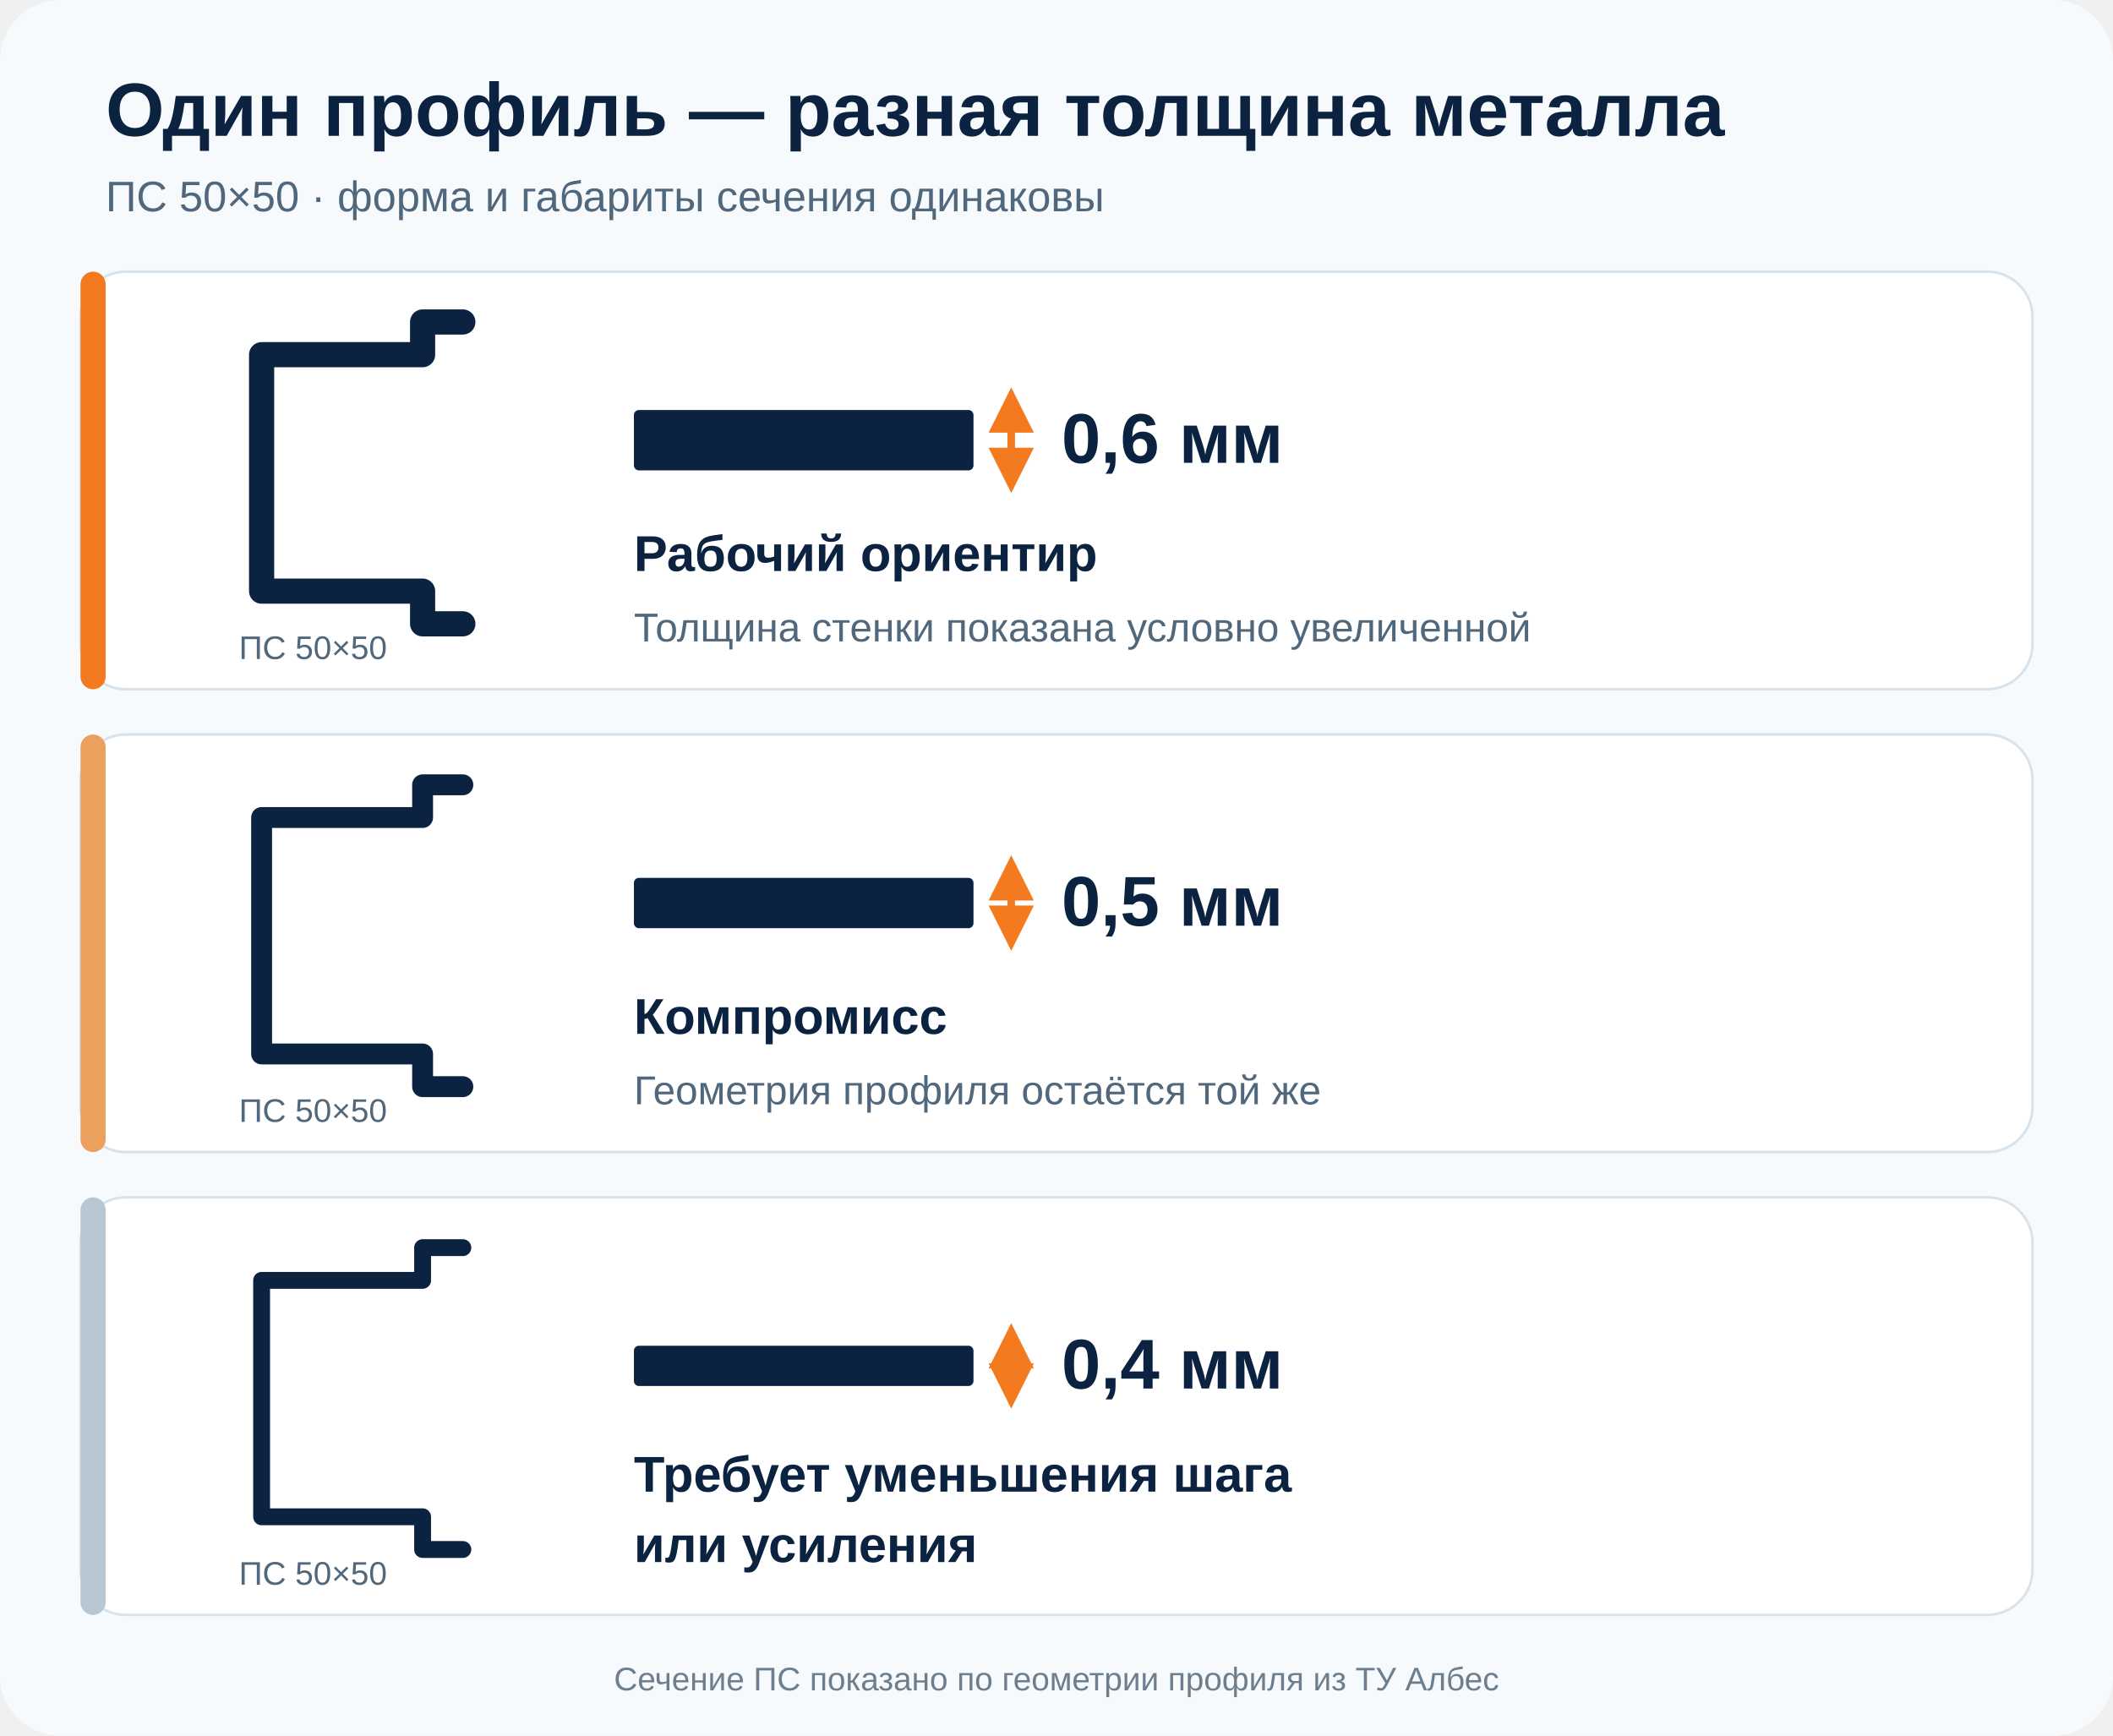
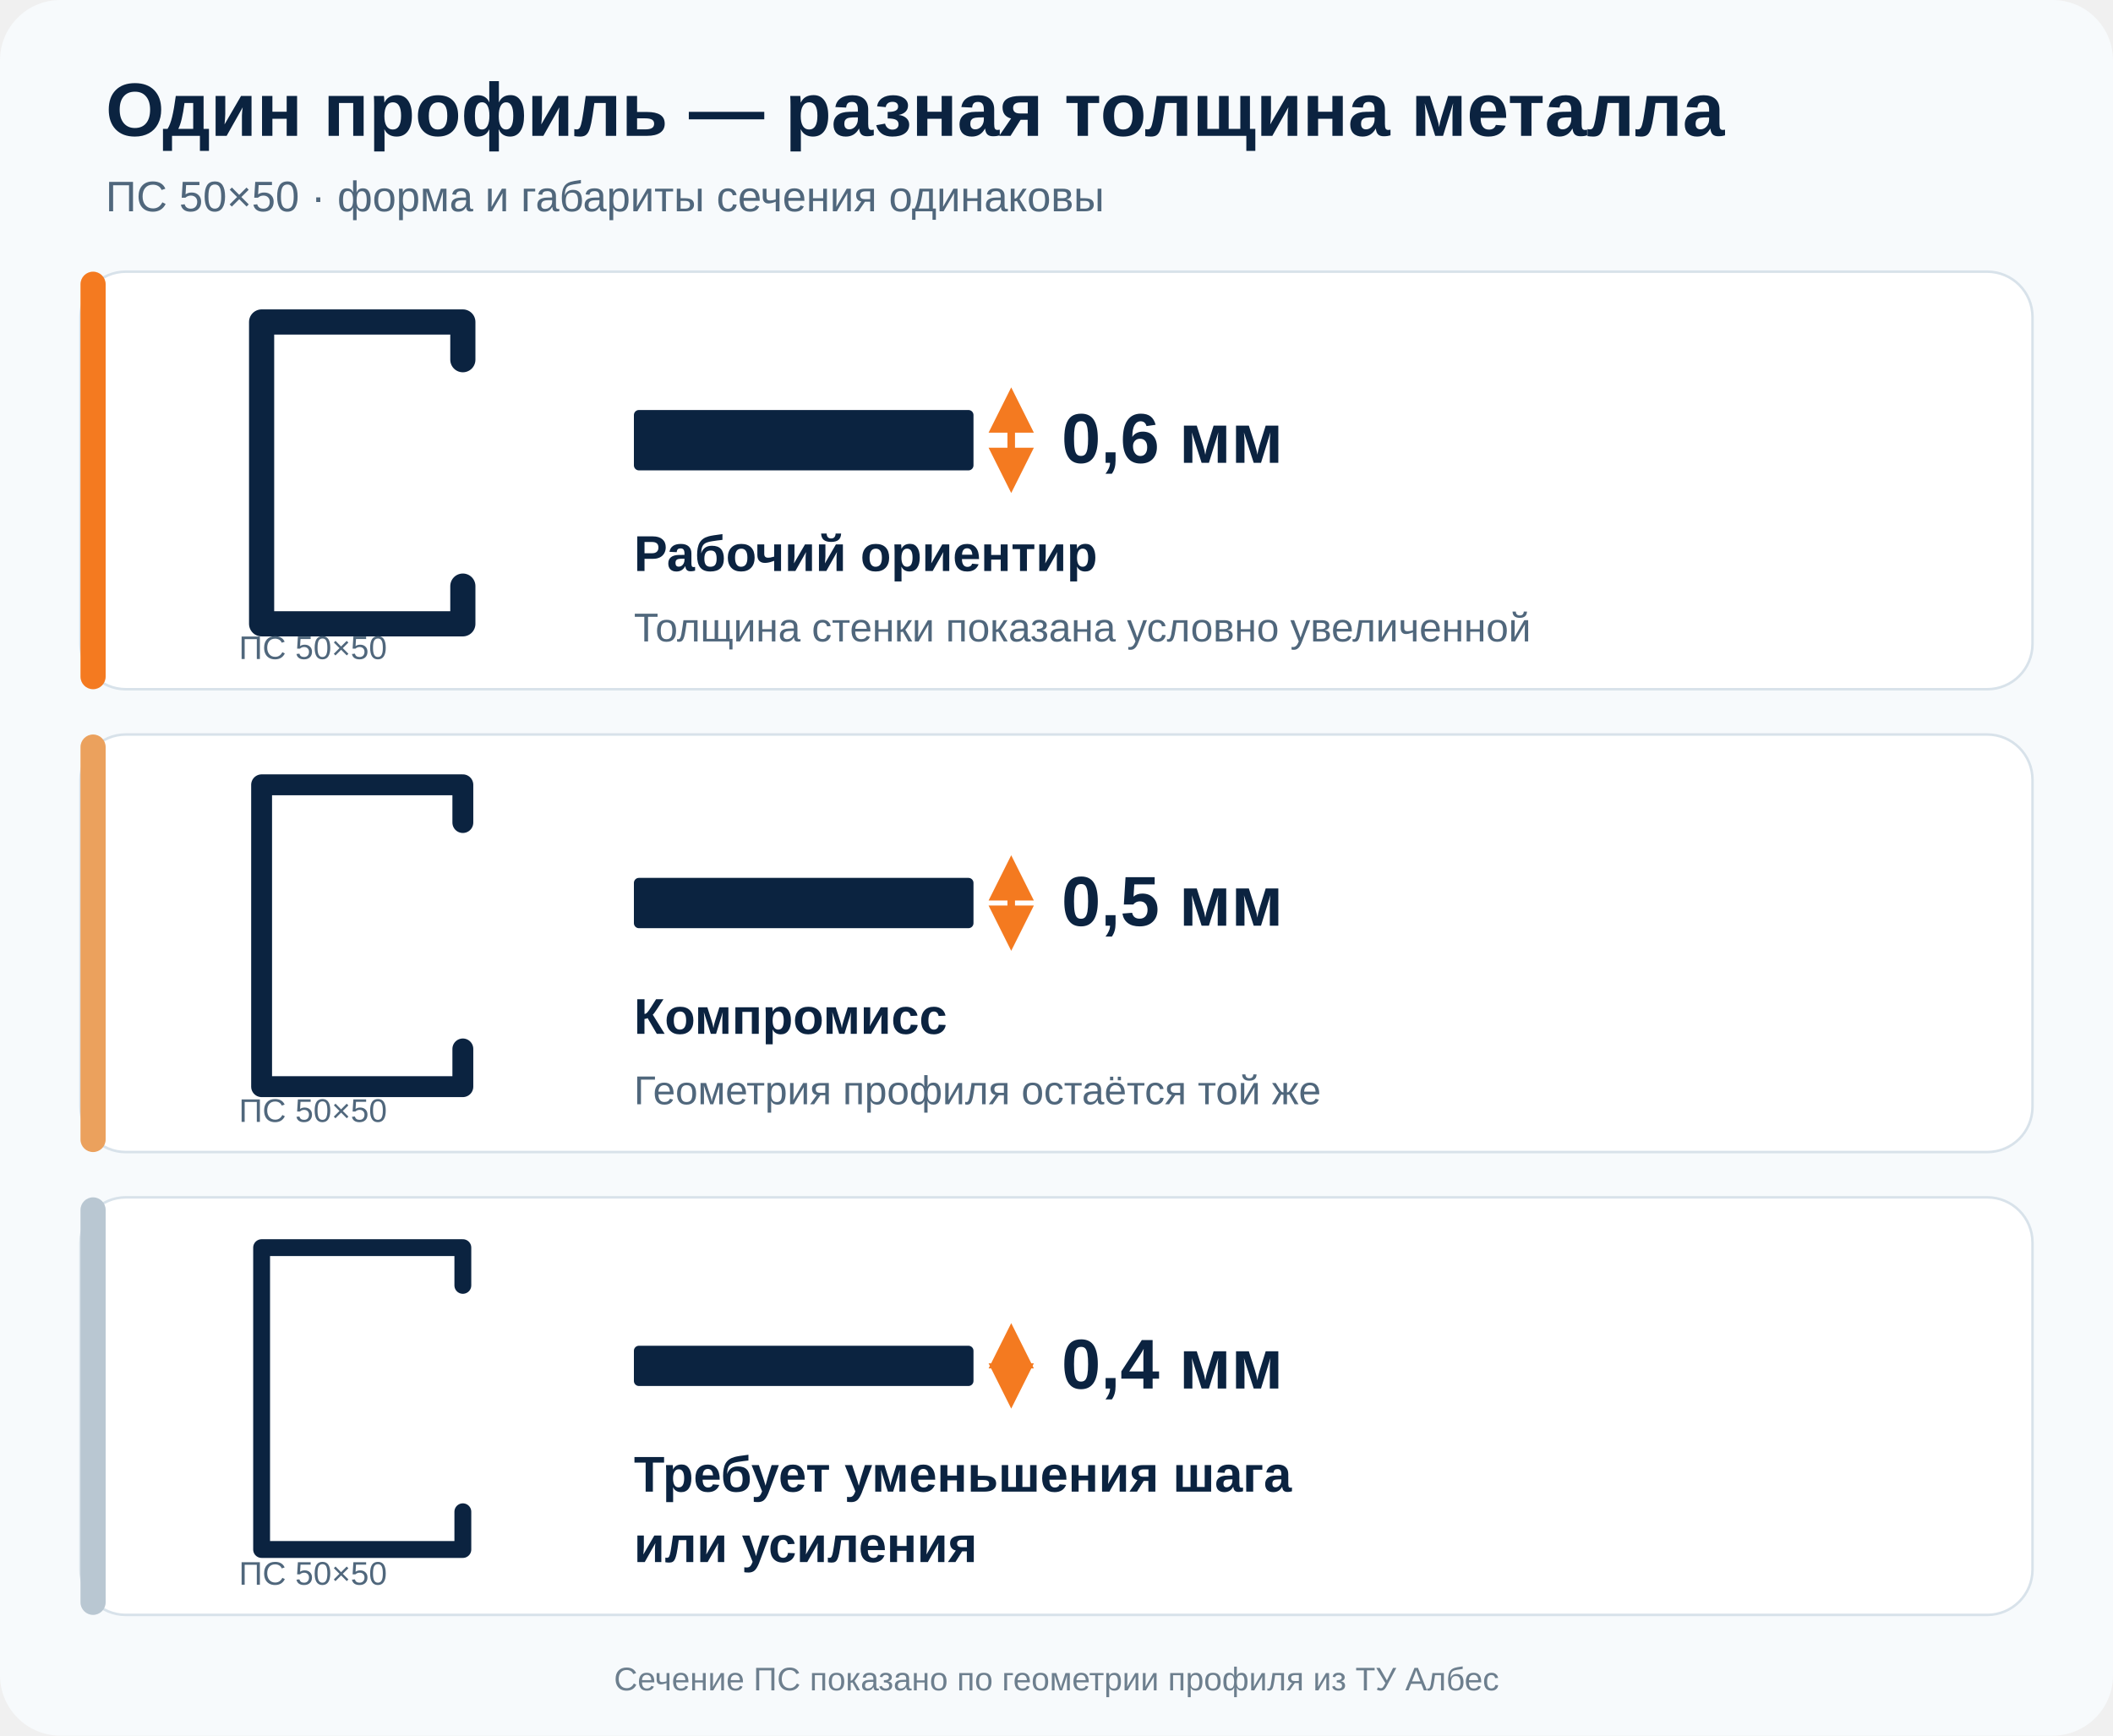
<svg xmlns="http://www.w3.org/2000/svg" width="840" height="690" viewBox="0 0 840 690" role="img" aria-labelledby="title desc">
  <defs>
    <marker id="arrowOrange" viewBox="0 0 10 10" refX="5" refY="5" markerWidth="6" markerHeight="6" orient="auto-start-reverse">
      <path d="M 0 0 L 10 5 L 0 10 z" fill="#F47A20" />
    </marker>
    <filter id="shadow" x="-10%" y="-10%" width="120%" height="130%">
      <feDropShadow dx="0" dy="2" stdDeviation="3" flood-color="#0B2340" flood-opacity=".10" />
    </filter>
-     <path id="psProfile" d="M112 30 H96 V43 H32 V137 H96 V150 H112" />
  </defs>
  <rect width="840" height="690" rx="24" fill="#F7FAFC" />
  <text x="42" y="54" font-family="Arial, 'DejaVu Sans', sans-serif" font-size="30" font-weight="700" fill="#0B2340">Один профиль — разная толщина металла</text>
  <text x="42" y="84" font-family="Arial, 'DejaVu Sans', sans-serif" font-size="17" fill="#50677C">ПС 50×50 · форма и габариты сечения одинаковы</text>
  <g transform="translate(32 108)">
    <rect width="776" height="166" rx="18" fill="#FFFFFF" stroke="#D8E2EA" />
    <rect width="10" height="166" rx="5" fill="#F47A20" />
    <g transform="translate(40 -10)">
-       <use href="#psProfile" fill="none" stroke="#0B2340" stroke-width="10" stroke-linejoin="round" stroke-linecap="round" />
+       <path d="M112 45 V30 H32 V150 H112 V135" fill="none" stroke="#0B2340" stroke-width="10" stroke-linejoin="round" stroke-linecap="round" />
      <text x="23" y="164" font-family="Arial, 'DejaVu Sans', sans-serif" font-size="13" fill="#50677C">ПС 50×50</text>
    </g>
    <g transform="translate(220 35)">
      <rect x="0" y="20" width="135" height="24" rx="2" fill="#0B2340" />
      <line x1="150" y1="20" x2="150" y2="44" stroke="#F47A20" stroke-width="3" marker-start="url(#arrowOrange)" marker-end="url(#arrowOrange)" />
      <text x="170" y="41" font-family="Arial, 'DejaVu Sans', sans-serif" font-size="28" font-weight="700" fill="#0B2340">0,6 мм</text>
      <text x="0" y="84" font-family="Arial, 'DejaVu Sans', sans-serif" font-size="20" font-weight="700" fill="#0B2340">Рабочий ориентир</text>
      <text x="0" y="112" font-family="Arial, 'DejaVu Sans', sans-serif" font-size="16" fill="#50677C">Толщина стенки показана условно увеличенной</text>
    </g>
  </g>
  <g transform="translate(32 292)">
    <rect width="776" height="166" rx="18" fill="#FFFFFF" stroke="#D8E2EA" />
    <rect width="10" height="166" rx="5" fill="#EBA15D" />
    <g transform="translate(40 -10)">
-       <use href="#psProfile" fill="none" stroke="#0B2340" stroke-width="8.3" stroke-linejoin="round" stroke-linecap="round" />
+       <path d="M112 45 V30 H32 V150 H112 V135" fill="none" stroke="#0B2340" stroke-width="8.3" stroke-linejoin="round" stroke-linecap="round" />
      <text x="23" y="164" font-family="Arial, 'DejaVu Sans', sans-serif" font-size="13" fill="#50677C">ПС 50×50</text>
    </g>
    <g transform="translate(220 35)">
      <rect x="0" y="22" width="135" height="20" rx="2" fill="#0B2340" />
      <line x1="150" y1="22" x2="150" y2="42" stroke="#F47A20" stroke-width="3" marker-start="url(#arrowOrange)" marker-end="url(#arrowOrange)" />
      <text x="170" y="41" font-family="Arial, 'DejaVu Sans', sans-serif" font-size="28" font-weight="700" fill="#0B2340">0,5 мм</text>
      <text x="0" y="84" font-family="Arial, 'DejaVu Sans', sans-serif" font-size="20" font-weight="700" fill="#0B2340">Компромисс</text>
      <text x="0" y="112" font-family="Arial, 'DejaVu Sans', sans-serif" font-size="16" fill="#50677C">Геометрия профиля остаётся той же</text>
    </g>
  </g>
  <g transform="translate(32 476)">
    <rect width="776" height="166" rx="18" fill="#FFFFFF" stroke="#D8E2EA" />
    <rect width="10" height="166" rx="5" fill="#B9C7D2" />
    <g transform="translate(40 -10)">
-       <use href="#psProfile" fill="none" stroke="#0B2340" stroke-width="6.7" stroke-linejoin="round" stroke-linecap="round" />
+       <path d="M112 45 V30 H32 V150 H112 V135" fill="none" stroke="#0B2340" stroke-width="6.7" stroke-linejoin="round" stroke-linecap="round" />
      <text x="23" y="164" font-family="Arial, 'DejaVu Sans', sans-serif" font-size="13" fill="#50677C">ПС 50×50</text>
    </g>
    <g transform="translate(220 35)">
      <rect x="0" y="24" width="135" height="16" rx="2" fill="#0B2340" />
      <line x1="150" y1="24" x2="150" y2="40" stroke="#F47A20" stroke-width="3" marker-start="url(#arrowOrange)" marker-end="url(#arrowOrange)" />
      <text x="170" y="41" font-family="Arial, 'DejaVu Sans', sans-serif" font-size="28" font-weight="700" fill="#0B2340">0,4 мм</text>
      <text x="0" y="82" font-family="Arial, 'DejaVu Sans', sans-serif" font-size="20" font-weight="700" fill="#0B2340">Требует уменьшения шага</text>
      <text x="0" y="110" font-family="Arial, 'DejaVu Sans', sans-serif" font-size="20" font-weight="700" fill="#0B2340">или усиления</text>
    </g>
  </g>
  <text x="420" y="672" text-anchor="middle" font-family="Arial, 'DejaVu Sans', sans-serif" font-size="13" fill="#6D7F8E">Сечение ПС показано по геометрии профиля из ТУ Албес</text>
</svg>
